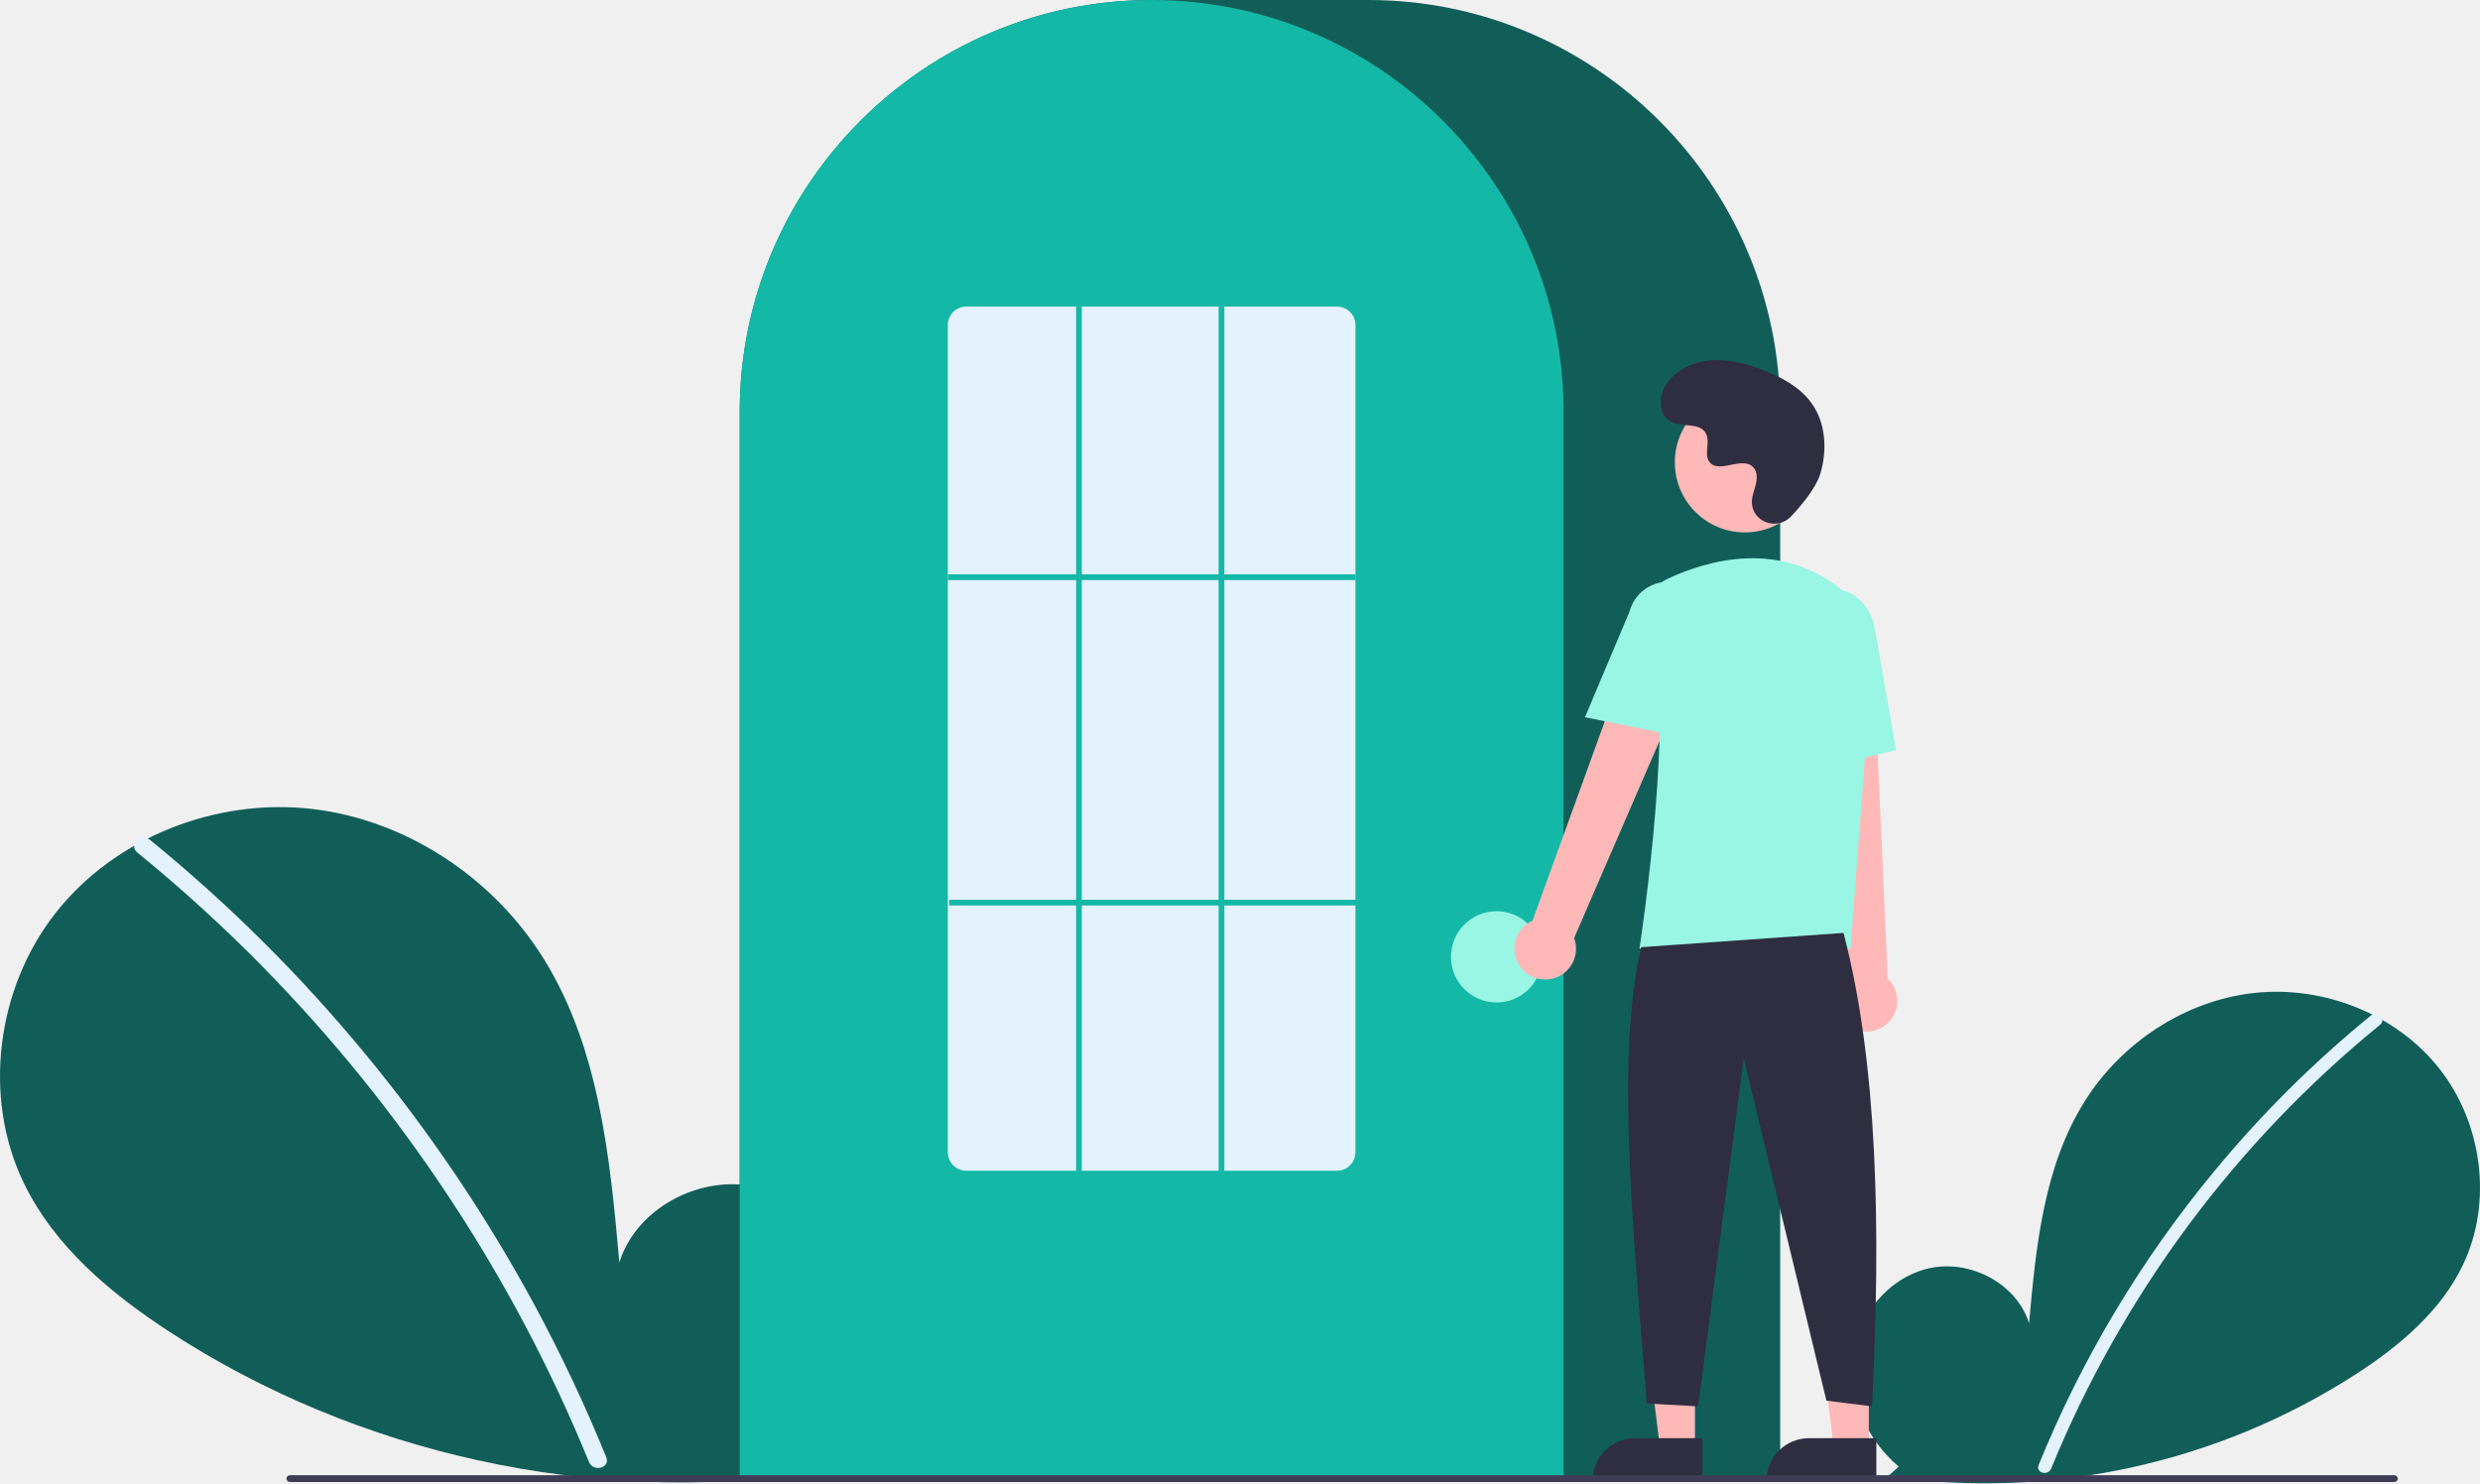
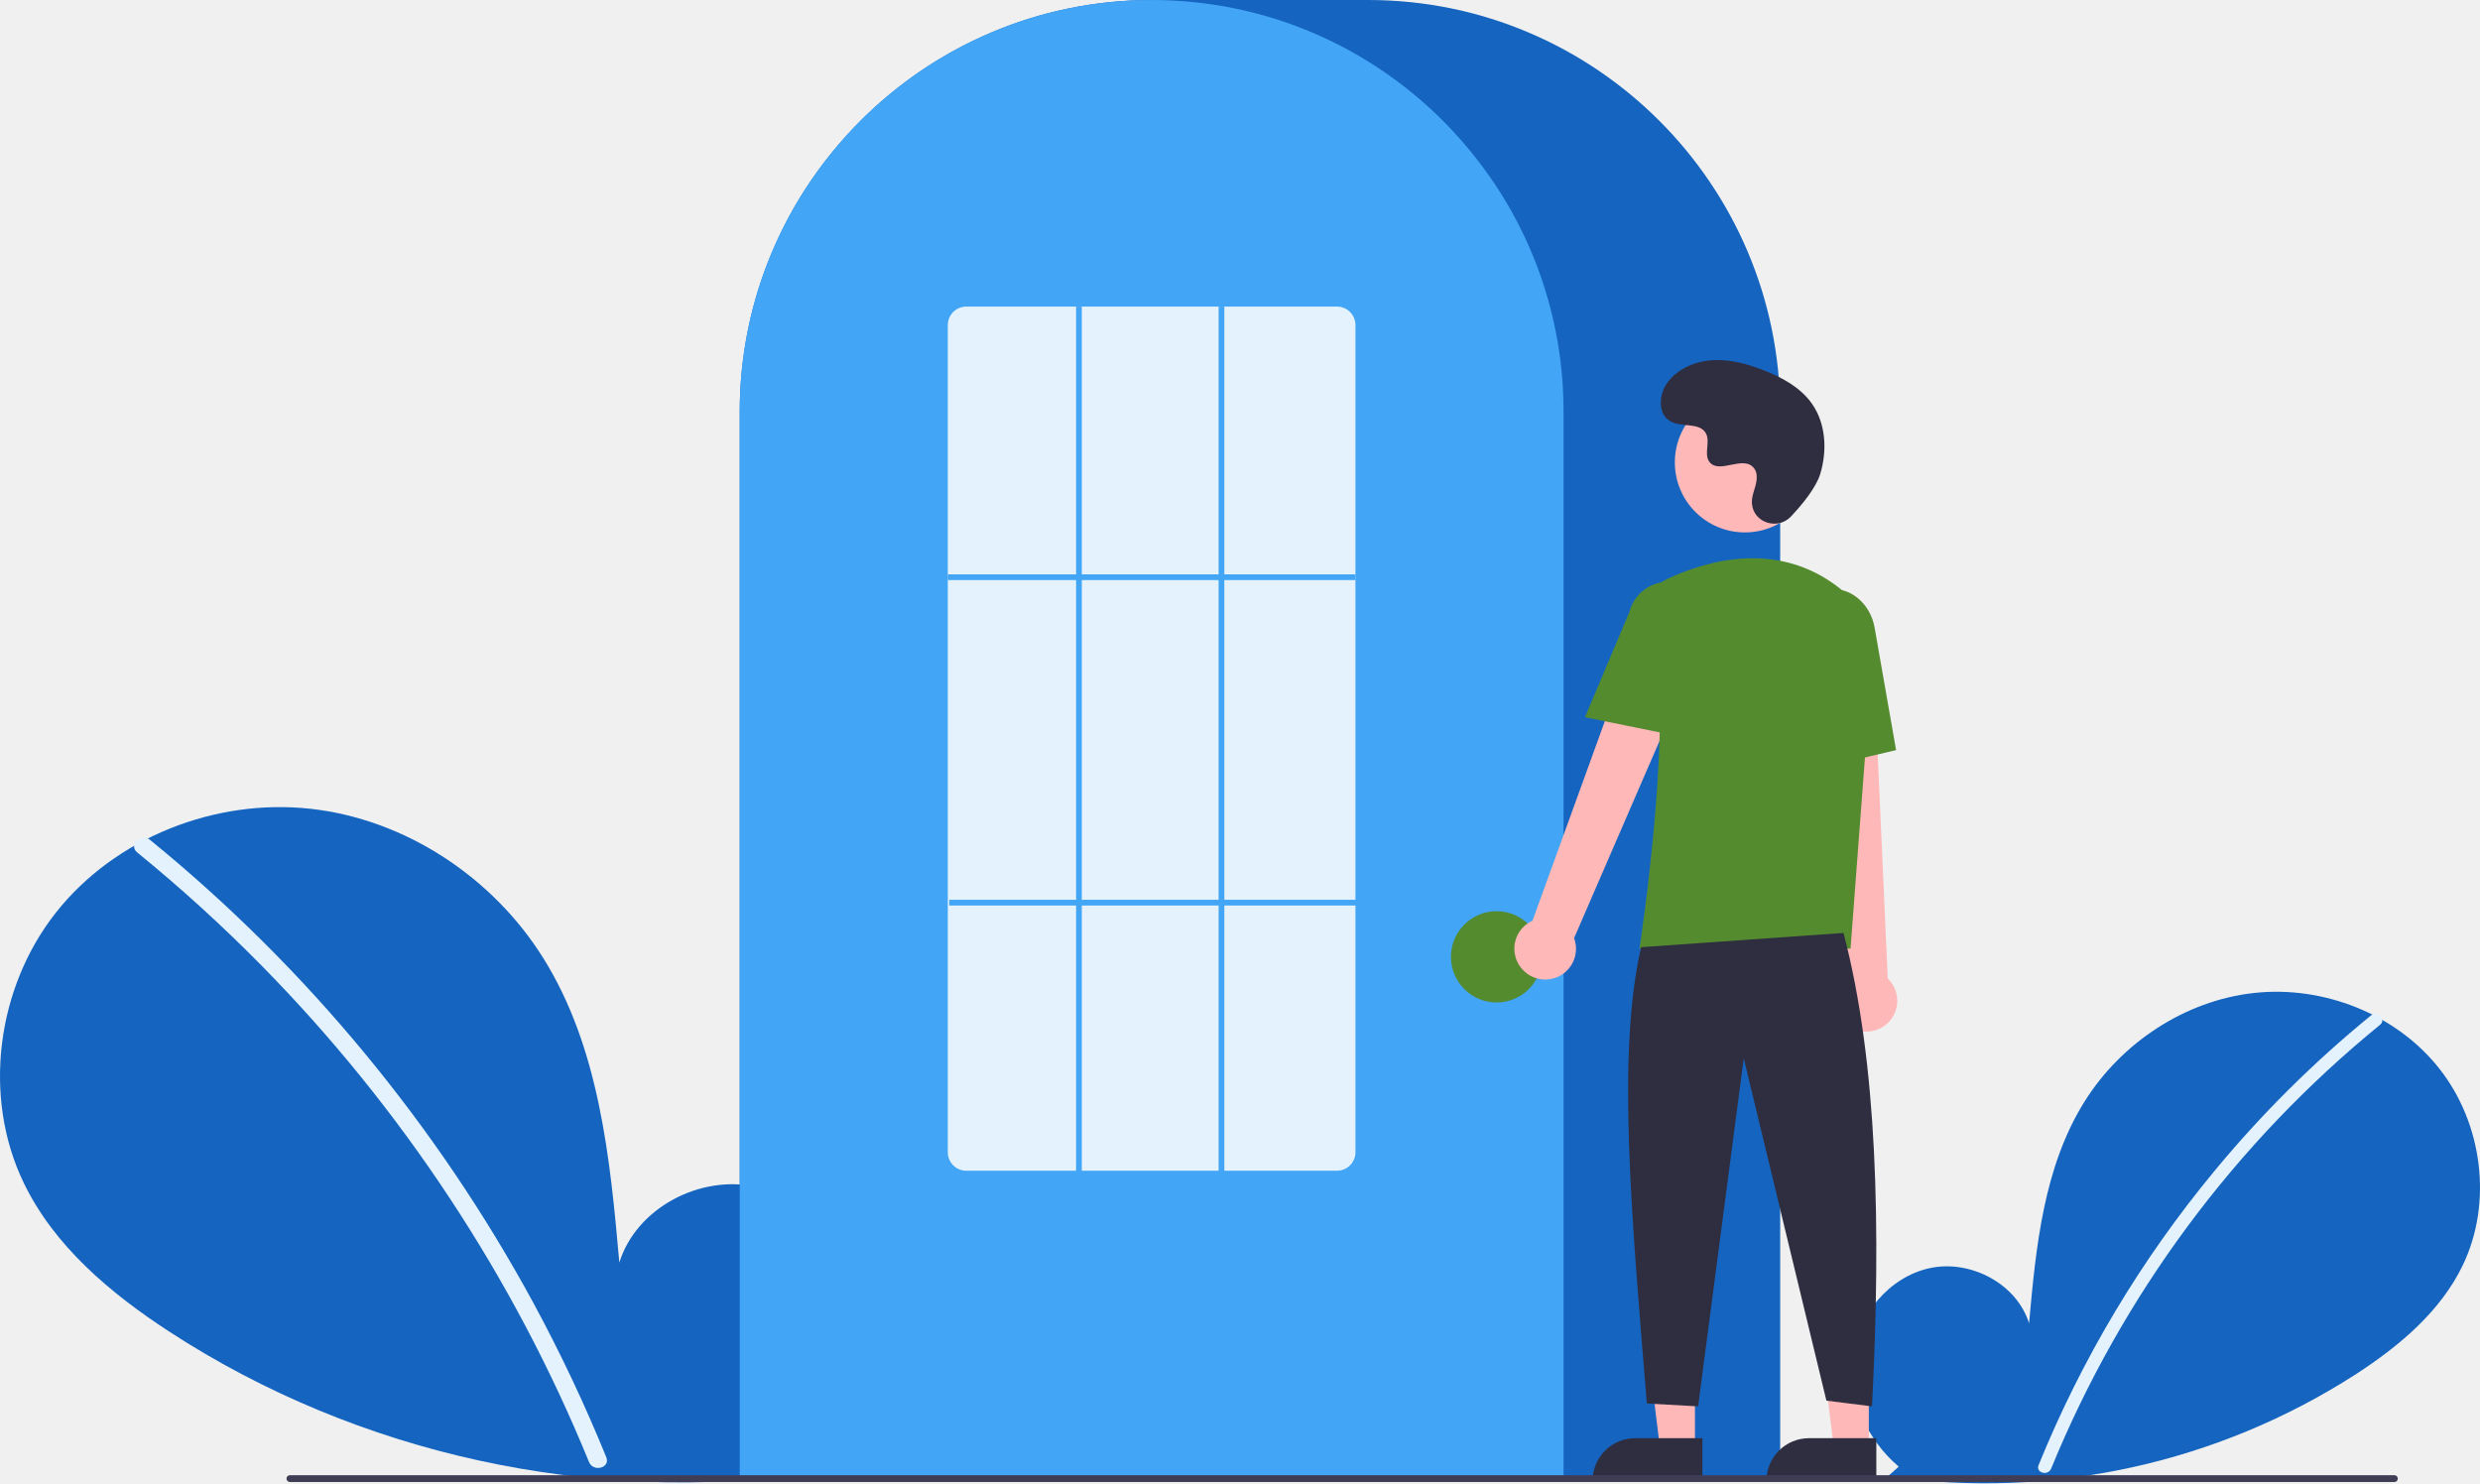
<svg xmlns="http://www.w3.org/2000/svg" width="545" height="326" viewBox="0 0 545 326" fill="none">
-   <g clip-path="url(#clip0_179_11)">
-     <path d="M417.265 322.313C410.287 316.415 406.049 307.096 407.161 298.024C408.272 288.953 415.156 280.613 424.086 278.687C433.016 276.76 443.195 282.093 445.907 290.82C447.4 273.994 449.12 256.463 458.061 242.134C466.157 229.159 480.18 219.876 495.377 218.215C510.575 216.554 526.575 222.827 536.053 234.828C545.531 246.829 547.852 264.276 541.214 278.055C536.324 288.205 527.315 295.759 517.875 301.904C487.373 321.595 450.789 329.602 414.855 324.453L417.265 322.313Z" fill="#115e59" />
+   <g clip-path="url(#clip0_136_54)">
+     <path d="M417.265 322.313C410.287 316.415 406.049 307.096 407.161 298.024C408.272 288.953 415.156 280.613 424.086 278.687C433.016 276.76 443.195 282.093 445.907 290.82C447.4 273.994 449.12 256.463 458.061 242.134C466.157 229.159 480.18 219.876 495.377 218.215C510.575 216.554 526.575 222.827 536.053 234.828C545.531 246.829 547.852 264.276 541.214 278.055C536.324 288.205 527.315 295.759 517.875 301.904C487.373 321.595 450.789 329.602 414.855 324.453L417.265 322.313Z" fill="#1565C0" />
    <path d="M521.025 223.175C508.485 233.394 496.982 244.823 486.68 257.297C470.558 276.752 457.512 298.564 447.996 321.974C447.3 323.682 450.071 324.425 450.76 322.737C466.329 284.69 491.184 251.156 523.052 225.202C524.483 224.037 522.444 222.018 521.025 223.175Z" fill="#E3F2FD" />
-     <path d="M175.444 320.711C185.028 312.608 190.849 299.809 189.322 287.35C187.796 274.89 178.341 263.435 166.076 260.789C153.811 258.143 139.83 265.468 136.104 277.455C134.054 254.344 131.692 230.265 119.411 210.584C108.291 192.764 89.031 180.012 68.157 177.731C47.283 175.45 25.306 184.066 12.288 200.549C-0.73 217.033 -3.917 240.997 5.2 259.921C11.917 273.862 24.291 284.238 37.256 292.678C78.62 319.607 129.931 330.838 178.754 323.649" fill="#115e59" />
-     <path d="M32.93 184.543C50.153 198.579 65.954 214.277 80.103 231.41C94.254 248.525 106.713 266.974 117.304 286.496C123.224 297.447 128.543 308.713 133.235 320.245C134.192 322.59 130.385 323.611 129.439 321.292C121.127 300.962 110.844 281.497 98.738 263.175C86.69 244.919 72.9 227.875 57.563 212.283C48.888 203.468 39.735 195.138 30.146 187.329C28.18 185.727 30.98 182.955 32.93 184.543L32.93 184.543Z" fill="#E3F2FD" />
-     <path d="M391.21 325.286H162.56V90.566C162.56 40.628 203.167 0 253.08 0H300.69C350.603 0 391.21 40.628 391.21 90.566V325.286Z" fill="#115e59" />
-     <path d="M343.601 325.286H162.56V90.566C162.51 71.431 168.567 52.779 179.847 37.327C180.263 36.76 180.678 36.2 181.106 35.646C186.562 28.486 193.055 22.181 200.371 16.937C200.784 16.637 201.199 16.341 201.62 16.045C207.742 11.807 214.364 8.342 221.336 5.73C221.75 5.573 222.171 5.415 222.593 5.264C228.898 3.013 235.434 1.471 242.08 0.667C242.492 0.61 242.915 0.566 243.338 0.522C249.815 -0.171 256.347 -0.171 262.824 0.522C263.246 0.566 263.669 0.61 264.086 0.667C270.73 1.472 277.265 3.014 283.568 5.264C283.99 5.415 284.411 5.573 284.826 5.73C291.712 8.309 298.256 11.723 304.313 15.893C304.733 16.182 305.155 16.478 305.57 16.774C309.67 19.702 313.522 22.965 317.086 26.529C319.943 29.387 322.606 32.434 325.057 35.648C325.483 36.2 325.898 36.76 326.313 37.326C337.594 52.779 343.651 71.431 343.601 90.566V325.286Z" fill="#14b8a6" />
-     <path d="M328.879 220.305C334.415 220.305 338.902 215.815 338.902 210.277C338.902 204.738 334.415 200.249 328.879 200.249C323.344 200.249 318.856 204.738 318.856 210.277C318.856 215.815 323.344 220.305 328.879 220.305Z" fill="#99f6e4" />
+     <path d="M175.444 320.711C185.028 312.608 190.849 299.809 189.322 287.35C187.796 274.89 178.341 263.435 166.076 260.789C153.811 258.143 139.829 265.468 136.104 277.455C134.054 254.344 131.692 230.265 119.411 210.584C108.291 192.764 89.031 180.012 68.157 177.731C47.283 175.45 25.306 184.066 12.288 200.549C-0.73 217.033 -3.917 240.997 5.2 259.921C11.917 273.862 24.291 284.238 37.256 292.678C78.62 319.607 129.931 330.838 178.754 323.649" fill="#1565C0" />
+     <path d="M32.93 184.543C50.153 198.579 65.954 214.277 80.103 231.41C94.254 248.525 106.713 266.974 117.304 286.496C123.224 297.447 128.543 308.713 133.235 320.245C134.192 322.59 130.385 323.611 129.439 321.292C121.127 300.962 110.844 281.497 98.738 263.174C86.69 244.918 72.9 227.875 57.563 212.283C48.888 203.468 39.735 195.138 30.146 187.329C28.18 185.727 30.98 182.955 32.93 184.543L32.93 184.543Z" fill="#E3F2FD" />
+     <path d="M391.21 325.286H162.56V90.566C162.56 40.628 203.167 0 253.08 0H300.69C350.603 0 391.21 40.628 391.21 90.566V325.286Z" fill="#1565C0" />
+     <path d="M343.601 325.286H162.56V90.566C162.51 71.431 168.567 52.779 179.847 37.327C180.263 36.76 180.678 36.2 181.106 35.646C186.562 28.486 193.055 22.181 200.371 16.937C200.784 16.637 201.199 16.341 201.62 16.045C207.742 11.807 214.364 8.342 221.336 5.73C221.75 5.573 222.171 5.415 222.593 5.264C228.898 3.013 235.434 1.471 242.08 0.667C242.492 0.61 242.915 0.566 243.338 0.522C249.815 -0.171 256.347 -0.171 262.824 0.522C263.246 0.566 263.669 0.61 264.086 0.667C270.73 1.472 277.265 3.014 283.568 5.264C283.99 5.415 284.411 5.573 284.826 5.73C291.712 8.309 298.256 11.723 304.313 15.893C304.733 16.182 305.155 16.478 305.57 16.774C309.67 19.702 313.522 22.965 317.086 26.529C319.943 29.387 322.606 32.434 325.057 35.648C325.483 36.2 325.898 36.76 326.313 37.326C337.594 52.779 343.651 71.431 343.601 90.566V325.286Z" fill="#42A5F5" />
+     <path d="M328.879 220.305C334.415 220.305 338.902 215.815 338.902 210.277C338.902 204.738 334.415 200.249 328.879 200.249C323.344 200.249 318.856 204.738 318.856 210.277C318.856 215.815 323.344 220.305 328.879 220.305Z" fill="#558B2F" />
    <path d="M372.479 318.256H364.799L361.145 288.618L372.48 288.619L372.479 318.256Z" fill="#FFB8B8" />
-     <path d="M359.313 316.061H374.124V325.391H349.987C349.987 324.166 350.228 322.952 350.697 321.82C351.166 320.688 351.852 319.66 352.718 318.793C353.584 317.927 354.612 317.24 355.744 316.771C356.875 316.302 358.088 316.061 359.313 316.061V316.061Z" fill="#2F2E41" />
+     <path d="M359.313 316.06H374.124V325.391H349.987C349.987 324.166 350.228 322.952 350.697 321.82C351.166 320.688 351.852 319.66 352.718 318.793C353.584 317.927 354.612 317.24 355.744 316.771C356.875 316.302 358.088 316.06 359.313 316.06Z" fill="#2F2E41" />
    <path d="M410.691 318.256H403.011L399.357 288.618L410.693 288.619L410.691 318.256Z" fill="#FFB8B8" />
-     <path d="M397.525 316.061H412.337V325.391H388.2C388.2 324.166 388.441 322.952 388.909 321.82C389.378 320.688 390.065 319.66 390.931 318.793C391.797 317.927 392.825 317.24 393.956 316.771C395.088 316.302 396.301 316.061 397.525 316.061V316.061Z" fill="#2F2E41" />
-     <path d="M333.952 212.263C333.399 211.449 333.032 210.523 332.876 209.551C332.72 208.579 332.778 207.585 333.048 206.638C333.317 205.692 333.791 204.816 334.435 204.072C335.08 203.328 335.879 202.735 336.778 202.333L362.885 130.34L375.731 137.354L345.922 206.154C346.496 207.709 346.479 209.42 345.876 210.963C345.273 212.507 344.125 213.775 342.649 214.528C341.174 215.281 339.474 215.467 337.871 215.049C336.268 214.632 334.873 213.64 333.952 212.263V212.263Z" fill="#FFB8B8" />
-     <path d="M406.768 225.791C405.915 225.301 405.179 224.631 404.613 223.826C404.046 223.021 403.663 222.101 403.49 221.132C403.318 220.163 403.359 219.168 403.613 218.217C403.866 217.266 404.324 216.382 404.956 215.627L396.868 139.47L411.488 140.139L414.849 215.049C416.046 216.195 416.781 217.74 416.915 219.392C417.05 221.043 416.574 222.687 415.577 224.011C414.581 225.335 413.135 226.248 411.511 226.576C409.887 226.904 408.2 226.625 406.768 225.791V225.791Z" fill="#FFB8B8" />
+     <path d="M397.525 316.06H412.337V325.391H388.2C388.2 324.166 388.441 322.952 388.909 321.82C389.378 320.688 390.065 319.66 390.931 318.793C391.797 317.927 392.825 317.24 393.956 316.771C395.088 316.302 396.301 316.06 397.525 316.06Z" fill="#2F2E41" />
+     <path d="M333.952 212.263C333.399 211.449 333.032 210.523 332.876 209.551C332.72 208.579 332.778 207.585 333.048 206.638C333.317 205.692 333.791 204.816 334.435 204.072C335.08 203.328 335.879 202.735 336.778 202.333L362.885 130.34L375.731 137.354L345.922 206.154C346.496 207.709 346.479 209.42 345.876 210.963C345.273 212.507 344.125 213.775 342.649 214.528C341.174 215.281 339.474 215.467 337.871 215.049C336.268 214.632 334.873 213.64 333.952 212.263Z" fill="#FFB8B8" />
+     <path d="M406.768 225.791C405.915 225.301 405.179 224.631 404.613 223.826C404.046 223.021 403.663 222.101 403.49 221.132C403.318 220.163 403.359 219.168 403.613 218.217C403.866 217.266 404.324 216.382 404.956 215.627L396.868 139.47L411.488 140.139L414.849 215.049C416.046 216.195 416.781 217.74 416.915 219.392C417.05 221.043 416.574 222.687 415.577 224.011C414.581 225.335 413.135 226.248 411.511 226.576C409.887 226.904 408.2 226.625 406.768 225.791Z" fill="#FFB8B8" />
    <path d="M383.446 117.005C391.943 117.005 398.832 110.113 398.832 101.611C398.832 93.11 391.943 86.218 383.446 86.218C374.948 86.218 368.06 93.11 368.06 101.611C368.06 110.113 374.948 117.005 383.446 117.005Z" fill="#FFB8B8" />
-     <path d="M406.67 208.471H360.284L360.34 208.11C360.423 207.57 368.607 153.933 362.571 136.386C361.966 134.662 362.019 132.774 362.721 131.087C363.423 129.399 364.724 128.031 366.373 127.246H366.374C375.001 123.181 391.561 118.176 405.538 130.323C407.595 132.139 409.201 134.41 410.23 136.955C411.258 139.5 411.681 142.25 411.464 144.986L406.67 208.471Z" fill="#99f6e4" />
-     <path d="M369.193 161.86L348.31 157.621L358.099 134.413C358.685 132.165 360.138 130.241 362.139 129.064C364.141 127.886 366.527 127.551 368.775 128.132C371.023 128.712 372.95 130.161 374.131 132.161C375.313 134.161 375.654 136.548 375.079 138.798L369.193 161.86Z" fill="#99f6e4" />
-     <path d="M395.94 169.731L394.684 140.936C393.732 135.524 396.829 130.407 401.592 129.57C406.356 128.737 411.009 132.491 411.965 137.944L416.684 164.849L395.94 169.731Z" fill="#99f6e4" />
-     <path d="M405.127 205.023C412.59 233.464 413.405 269.623 411.391 309.065L401.368 307.811L383.201 232.601L373.178 309.065L361.903 308.438C358.534 267.054 355.254 231.526 360.65 208.157L405.127 205.023Z" fill="#2F2E41" />
+     <path d="M406.67 208.471H360.284L360.34 208.11C360.423 207.57 368.607 153.933 362.571 136.386C361.966 134.662 362.019 132.774 362.721 131.087C363.423 129.399 364.724 128.031 366.373 127.246H366.374C375.001 123.181 391.561 118.176 405.538 130.323C407.595 132.14 409.201 134.41 410.23 136.955C411.258 139.5 411.681 142.25 411.464 144.986L406.67 208.471Z" fill="#558B2F" />
+     <path d="M369.193 161.86L348.31 157.621L358.099 134.413C358.685 132.165 360.138 130.241 362.139 129.064C364.141 127.886 366.527 127.551 368.775 128.132C371.023 128.712 372.95 130.161 374.131 132.161C375.313 134.161 375.654 136.548 375.079 138.798L369.193 161.86Z" fill="#558B2F" />
+     <path d="M395.94 169.731L394.684 140.937C393.732 135.524 396.829 130.407 401.592 129.571C406.356 128.737 411.009 132.491 411.965 137.944L416.684 164.849L395.94 169.731Z" fill="#558B2F" />
+     <path d="M405.127 205.024C412.59 233.464 413.405 269.623 411.391 309.065L401.368 307.812L383.201 232.601L373.178 309.065L361.903 308.438C358.534 267.054 355.254 231.526 360.65 208.157L405.127 205.024Z" fill="#2F2E41" />
    <path d="M393.583 113.508C390.713 116.567 385.383 114.925 385.009 110.746C384.979 110.421 384.981 110.095 385.015 109.771C385.208 107.92 386.277 106.239 386.021 104.284C385.963 103.798 385.782 103.334 385.495 102.938C383.207 99.873 377.838 104.308 375.679 101.534C374.356 99.833 375.912 97.155 374.896 95.254C373.555 92.744 369.585 93.982 367.094 92.608C364.324 91.079 364.49 86.826 366.313 84.239C368.538 81.084 372.437 79.401 376.288 79.158C380.139 78.916 383.964 79.957 387.559 81.359C391.644 82.952 395.695 85.153 398.209 88.747C401.266 93.118 401.561 98.993 400.032 104.104C399.102 107.212 395.927 111.01 393.583 113.508Z" fill="#2F2E41" />
-     <path d="M526.195 325.69H63.701C63.503 325.689 63.314 325.61 63.175 325.47C63.035 325.331 62.957 325.141 62.957 324.944C62.957 324.746 63.035 324.556 63.175 324.417C63.314 324.277 63.503 324.198 63.701 324.197H526.195C526.393 324.198 526.582 324.277 526.721 324.417C526.861 324.556 526.939 324.746 526.939 324.944C526.939 325.141 526.861 325.331 526.721 325.47C526.582 325.61 526.393 325.689 526.195 325.69V325.69Z" fill="#3F3D56" />
-     <path d="M293.799 257.283H212.362C211.29 257.289 210.259 256.869 209.495 256.115C208.732 255.362 208.299 254.336 208.29 253.263V71.397C208.299 70.324 208.732 69.298 209.495 68.544C210.259 67.791 211.29 67.371 212.362 67.376H293.799C294.871 67.371 295.902 67.791 296.666 68.544C297.429 69.298 297.862 70.324 297.871 71.397V253.263C297.862 254.336 297.429 255.362 296.666 256.115C295.902 256.869 294.871 257.289 293.799 257.283V257.283Z" fill="#E3F2FD" />
-     <path d="M297.871 126.222H208.29V127.476H297.871V126.222Z" fill="#14b8a6" />
-     <path d="M298.184 197.741H208.603V198.995H298.184V197.741Z" fill="#14b8a6" />
-     <path d="M237.733 67.376H236.48V257.91H237.733V67.376Z" fill="#14b8a6" />
-     <path d="M269.055 67.376H267.802V257.91H269.055V67.376Z" fill="#14b8a6" />
+     <path d="M526.195 325.69H63.701C63.503 325.689 63.314 325.61 63.175 325.47C63.035 325.33 62.957 325.141 62.957 324.943C62.957 324.746 63.035 324.556 63.175 324.416C63.314 324.277 63.503 324.198 63.701 324.197H526.195C526.393 324.198 526.582 324.277 526.721 324.416C526.861 324.556 526.939 324.746 526.939 324.943C526.939 325.141 526.861 325.33 526.721 325.47C526.582 325.61 526.393 325.689 526.195 325.69Z" fill="#3F3D56" />
+     <path d="M293.799 257.283H212.362C211.29 257.289 210.259 256.869 209.495 256.115C208.732 255.362 208.299 254.336 208.29 253.263V71.397C208.299 70.324 208.732 69.298 209.495 68.544C210.259 67.791 211.29 67.371 212.362 67.376H293.799C294.871 67.371 295.902 67.791 296.666 68.544C297.429 69.298 297.862 70.324 297.871 71.397V253.263C297.862 254.336 297.429 255.362 296.666 256.115C295.902 256.869 294.871 257.289 293.799 257.283Z" fill="#E3F2FD" />
+     <path d="M297.871 126.222H208.29V127.476H297.871V126.222Z" fill="#42A5F5" />
+     <path d="M298.184 197.742H208.603V198.995H298.184V197.742Z" fill="#42A5F5" />
+     <path d="M237.733 67.376H236.48V257.91H237.733V67.376Z" fill="#42A5F5" />
+     <path d="M269.055 67.376H267.802V257.91H269.055V67.376Z" fill="#42A5F5" />
  </g>
  <defs>
-     <clipPath id="clip0_179_11">
+     <clipPath id="clip0_136_54">
      <rect width="545" height="326" fill="white" />
    </clipPath>
  </defs>
</svg>
